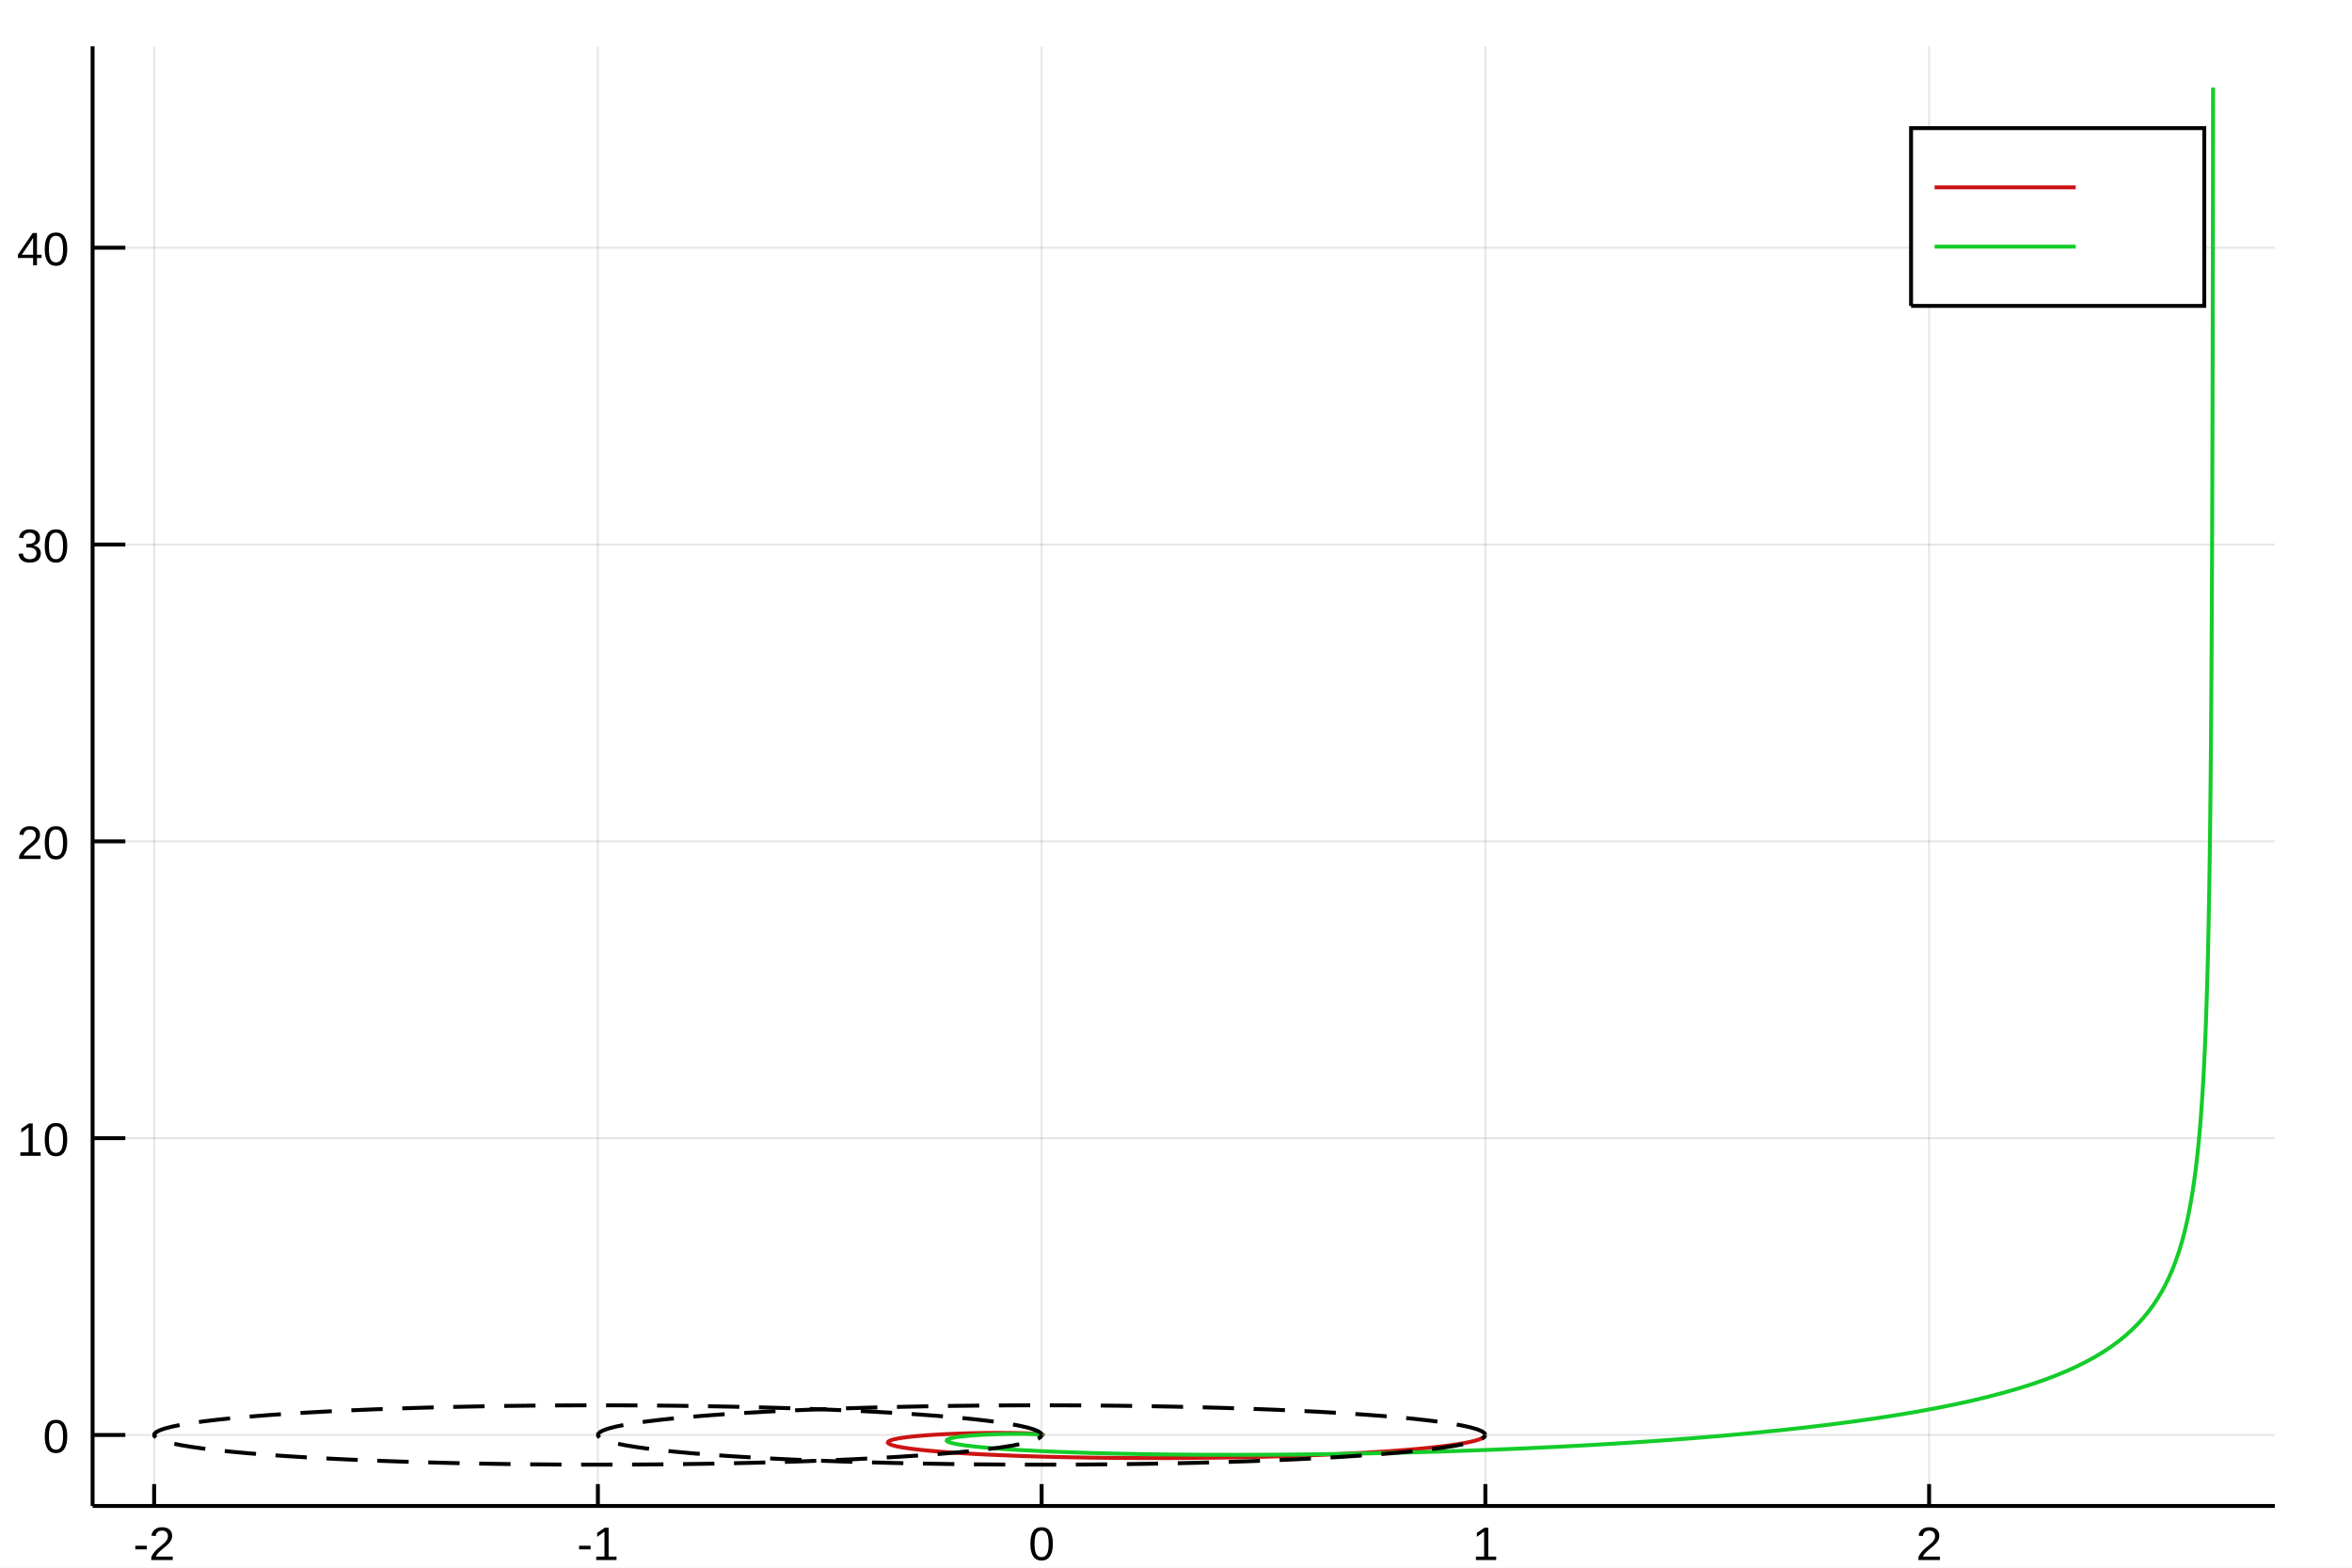
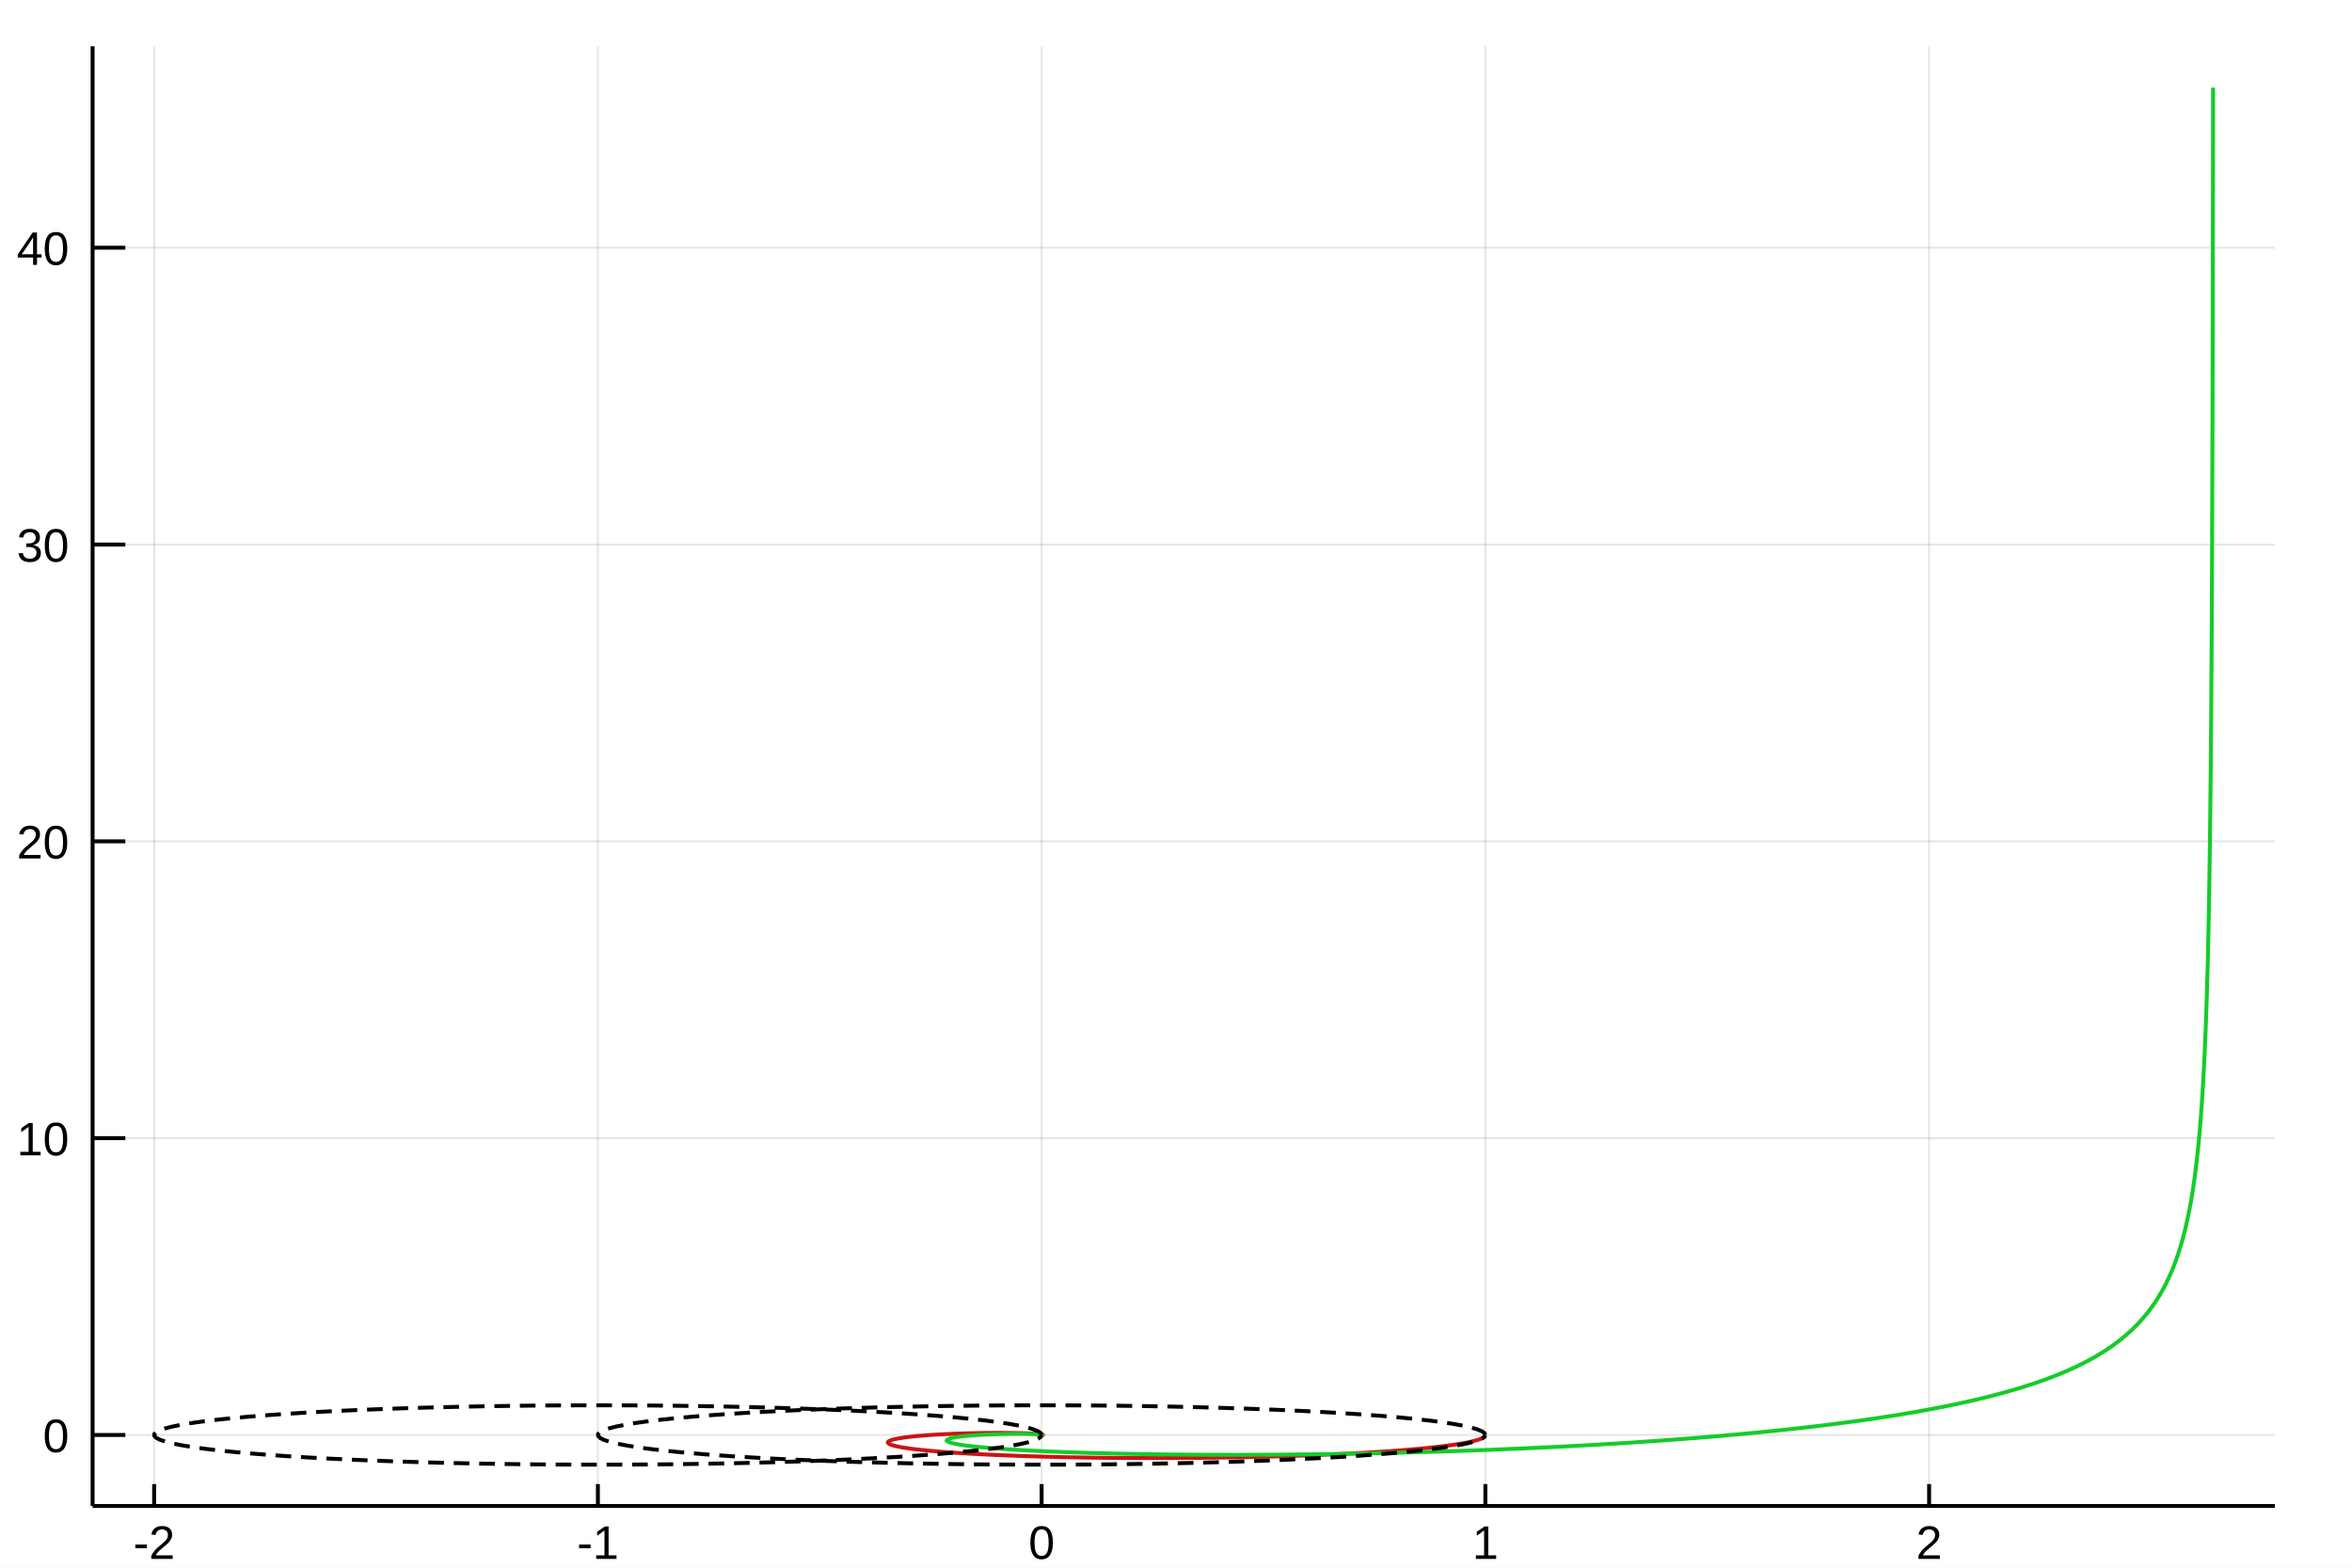
- <svg xmlns="http://www.w3.org/2000/svg" width="600" height="400" viewBox="0 0 600 400">
+ <svg xmlns="http://www.w3.org/2000/svg" width="600" height="400" viewBox="0 0 2400 1600">
  <defs>
-     <clipPath id="clip7800">
-       <rect x="0" y="0" width="600" height="400" />
+     <clipPath id="clip0300">
+       <rect x="0" y="0" width="2000" height="2000" />
    </clipPath>
  </defs>
-   <polygon clip-path="url(#clip7800)" points=" 0,400 600,400 600,0 0,0    " fill="#ffffff" fill-opacity="1" />
  <defs>
-     <clipPath id="clip7801">
-       <rect x="120" y="0" width="421" height="400" />
+     <clipPath id="clip0301">
+       <rect x="0" y="0" width="2400" height="1600" />
    </clipPath>
  </defs>
-   <polygon clip-path="url(#clip7800)" points=" 23.622,384.252 580.315,384.252 580.315,11.811 23.622,11.811    " fill="#ffffff" fill-opacity="1" />
+   <polygon clip-path="url(#clip0301)" points=" 0,1600 2400,1600 2400,0 0,0    " fill="#ffffff" fill-opacity="1" />
  <defs>
-     <clipPath id="clip7802">
-       <rect x="23" y="11" width="558" height="373" />
+     <clipPath id="clip0302">
+       <rect x="480" y="0" width="1681" height="1600" />
    </clipPath>
  </defs>
-   <polyline clip-path="url(#clip7802)" style="stroke:#000000; stroke-width:0.5; stroke-opacity:0.1; fill:none" points="   39.321,384.252 39.321,11.811    " />
-   <polyline clip-path="url(#clip7802)" style="stroke:#000000; stroke-width:0.5; stroke-opacity:0.1; fill:none" points="   152.521,384.252 152.521,11.811    " />
-   <polyline clip-path="url(#clip7802)" style="stroke:#000000; stroke-width:0.5; stroke-opacity:0.1; fill:none" points="   265.721,384.252 265.721,11.811    " />
-   <polyline clip-path="url(#clip7802)" style="stroke:#000000; stroke-width:0.5; stroke-opacity:0.1; fill:none" points="   378.921,384.252 378.921,11.811    " />
-   <polyline clip-path="url(#clip7802)" style="stroke:#000000; stroke-width:0.5; stroke-opacity:0.1; fill:none" points="   492.121,384.252 492.121,11.811    " />
-   <polyline clip-path="url(#clip7802)" style="stroke:#000000; stroke-width:0.5; stroke-opacity:0.1; fill:none" points="   23.622,366.139 580.315,366.139    " />
-   <polyline clip-path="url(#clip7802)" style="stroke:#000000; stroke-width:0.5; stroke-opacity:0.1; fill:none" points="   23.622,290.405 580.315,290.405    " />
-   <polyline clip-path="url(#clip7802)" style="stroke:#000000; stroke-width:0.5; stroke-opacity:0.1; fill:none" points="   23.622,214.672 580.315,214.672    " />
-   <polyline clip-path="url(#clip7802)" style="stroke:#000000; stroke-width:0.5; stroke-opacity:0.1; fill:none" points="   23.622,138.938 580.315,138.938    " />
-   <polyline clip-path="url(#clip7802)" style="stroke:#000000; stroke-width:0.5; stroke-opacity:0.1; fill:none" points="   23.622,63.204 580.315,63.204    " />
-   <polyline clip-path="url(#clip7800)" style="stroke:#000000; stroke-width:1; stroke-opacity:1; fill:none" points="   23.622,384.252 580.315,384.252    " />
-   <polyline clip-path="url(#clip7800)" style="stroke:#000000; stroke-width:1; stroke-opacity:1; fill:none" points="   23.622,384.252 23.622,11.811    " />
-   <polyline clip-path="url(#clip7800)" style="stroke:#000000; stroke-width:1; stroke-opacity:1; fill:none" points="   39.321,384.252 39.321,378.665    " />
-   <polyline clip-path="url(#clip7800)" style="stroke:#000000; stroke-width:1; stroke-opacity:1; fill:none" points="   152.521,384.252 152.521,378.665    " />
-   <polyline clip-path="url(#clip7800)" style="stroke:#000000; stroke-width:1; stroke-opacity:1; fill:none" points="   265.721,384.252 265.721,378.665    " />
-   <polyline clip-path="url(#clip7800)" style="stroke:#000000; stroke-width:1; stroke-opacity:1; fill:none" points="   378.921,384.252 378.921,378.665    " />
-   <polyline clip-path="url(#clip7800)" style="stroke:#000000; stroke-width:1; stroke-opacity:1; fill:none" points="   492.121,384.252 492.121,378.665    " />
-   <polyline clip-path="url(#clip7800)" style="stroke:#000000; stroke-width:1; stroke-opacity:1; fill:none" points="   23.622,366.139 31.972,366.139    " />
-   <polyline clip-path="url(#clip7800)" style="stroke:#000000; stroke-width:1; stroke-opacity:1; fill:none" points="   23.622,290.405 31.972,290.405    " />
-   <polyline clip-path="url(#clip7800)" style="stroke:#000000; stroke-width:1; stroke-opacity:1; fill:none" points="   23.622,214.672 31.972,214.672    " />
-   <polyline clip-path="url(#clip7800)" style="stroke:#000000; stroke-width:1; stroke-opacity:1; fill:none" points="   23.622,138.938 31.972,138.938    " />
-   <polyline clip-path="url(#clip7800)" style="stroke:#000000; stroke-width:1; stroke-opacity:1; fill:none" points="   23.622,63.204 31.972,63.204    " />
-   <g clip-path="url(#clip7800)">
-     <text style="fill:#000000; fill-opacity:1; font-family:Arial,Helvetica Neue,Helvetica,sans-serif; font-size:12; text-anchor:middle;" transform="rotate(0, 39.3205, 398.052)" x="39.321" y="398.052">-2</text>
+   <polygon clip-path="url(#clip0301)" points=" 94.488,1537.01 2321.26,1537.01 2321.26,47.244 94.488,47.244    " fill="#ffffff" fill-opacity="1" />
+   <defs>
+     <clipPath id="clip0303">
+       <rect x="94" y="47" width="2228" height="1491" />
+     </clipPath>
+   </defs>
+   <polyline clip-path="url(#clip0303)" style="stroke:#000000; stroke-width:2; stroke-opacity:0.1; fill:none" points="   157.282,1537.01 157.282,47.244    " />
+   <polyline clip-path="url(#clip0303)" style="stroke:#000000; stroke-width:2; stroke-opacity:0.1; fill:none" points="   610.082,1537.01 610.082,47.244    " />
+   <polyline clip-path="url(#clip0303)" style="stroke:#000000; stroke-width:2; stroke-opacity:0.1; fill:none" points="   1062.88,1537.01 1062.88,47.244    " />
+   <polyline clip-path="url(#clip0303)" style="stroke:#000000; stroke-width:2; stroke-opacity:0.1; fill:none" points="   1515.68,1537.01 1515.68,47.244    " />
+   <polyline clip-path="url(#clip0303)" style="stroke:#000000; stroke-width:2; stroke-opacity:0.1; fill:none" points="   1968.48,1537.01 1968.48,47.244    " />
+   <polyline clip-path="url(#clip0303)" style="stroke:#000000; stroke-width:2; stroke-opacity:0.1; fill:none" points="   94.488,1464.56 2321.26,1464.56    " />
+   <polyline clip-path="url(#clip0303)" style="stroke:#000000; stroke-width:2; stroke-opacity:0.1; fill:none" points="   94.488,1161.62 2321.26,1161.62    " />
+   <polyline clip-path="url(#clip0303)" style="stroke:#000000; stroke-width:2; stroke-opacity:0.1; fill:none" points="   94.488,858.686 2321.26,858.686    " />
+   <polyline clip-path="url(#clip0303)" style="stroke:#000000; stroke-width:2; stroke-opacity:0.1; fill:none" points="   94.488,555.752 2321.26,555.752    " />
+   <polyline clip-path="url(#clip0303)" style="stroke:#000000; stroke-width:2; stroke-opacity:0.1; fill:none" points="   94.488,252.817 2321.26,252.817    " />
+   <polyline clip-path="url(#clip0301)" style="stroke:#000000; stroke-width:4; stroke-opacity:1; fill:none" points="   94.488,1537.01 2321.26,1537.01    " />
+   <polyline clip-path="url(#clip0301)" style="stroke:#000000; stroke-width:4; stroke-opacity:1; fill:none" points="   94.488,1537.01 94.488,47.244    " />
+   <polyline clip-path="url(#clip0301)" style="stroke:#000000; stroke-width:4; stroke-opacity:1; fill:none" points="   157.282,1537.01 157.282,1514.66    " />
+   <polyline clip-path="url(#clip0301)" style="stroke:#000000; stroke-width:4; stroke-opacity:1; fill:none" points="   610.082,1537.01 610.082,1514.66    " />
+   <polyline clip-path="url(#clip0301)" style="stroke:#000000; stroke-width:4; stroke-opacity:1; fill:none" points="   1062.88,1537.01 1062.88,1514.66    " />
+   <polyline clip-path="url(#clip0301)" style="stroke:#000000; stroke-width:4; stroke-opacity:1; fill:none" points="   1515.68,1537.01 1515.68,1514.66    " />
+   <polyline clip-path="url(#clip0301)" style="stroke:#000000; stroke-width:4; stroke-opacity:1; fill:none" points="   1968.48,1537.01 1968.48,1514.66    " />
+   <polyline clip-path="url(#clip0301)" style="stroke:#000000; stroke-width:4; stroke-opacity:1; fill:none" points="   94.488,1464.56 127.89,1464.56    " />
+   <polyline clip-path="url(#clip0301)" style="stroke:#000000; stroke-width:4; stroke-opacity:1; fill:none" points="   94.488,1161.62 127.89,1161.62    " />
+   <polyline clip-path="url(#clip0301)" style="stroke:#000000; stroke-width:4; stroke-opacity:1; fill:none" points="   94.488,858.686 127.89,858.686    " />
+   <polyline clip-path="url(#clip0301)" style="stroke:#000000; stroke-width:4; stroke-opacity:1; fill:none" points="   94.488,555.752 127.89,555.752    " />
+   <polyline clip-path="url(#clip0301)" style="stroke:#000000; stroke-width:4; stroke-opacity:1; fill:none" points="   94.488,252.817 127.89,252.817    " />
+   <g clip-path="url(#clip0301)">
+     <text style="fill:#000000; fill-opacity:1; font-family:Arial,Helvetica Neue,Helvetica,sans-serif; font-size:48; text-anchor:middle;" transform="rotate(0, 157.282, 1591.01)" x="157.282" y="1591.01">-2</text>
  </g>
-   <g clip-path="url(#clip7800)">
-     <text style="fill:#000000; fill-opacity:1; font-family:Arial,Helvetica Neue,Helvetica,sans-serif; font-size:12; text-anchor:middle;" transform="rotate(0, 152.521, 398.052)" x="152.521" y="398.052">-1</text>
+   <g clip-path="url(#clip0301)">
+     <text style="fill:#000000; fill-opacity:1; font-family:Arial,Helvetica Neue,Helvetica,sans-serif; font-size:48; text-anchor:middle;" transform="rotate(0, 610.082, 1591.01)" x="610.082" y="1591.01">-1</text>
  </g>
-   <g clip-path="url(#clip7800)">
-     <text style="fill:#000000; fill-opacity:1; font-family:Arial,Helvetica Neue,Helvetica,sans-serif; font-size:12; text-anchor:middle;" transform="rotate(0, 265.721, 398.052)" x="265.721" y="398.052">0</text>
+   <g clip-path="url(#clip0301)">
+     <text style="fill:#000000; fill-opacity:1; font-family:Arial,Helvetica Neue,Helvetica,sans-serif; font-size:48; text-anchor:middle;" transform="rotate(0, 1062.88, 1591.01)" x="1062.88" y="1591.01">0</text>
  </g>
-   <g clip-path="url(#clip7800)">
-     <text style="fill:#000000; fill-opacity:1; font-family:Arial,Helvetica Neue,Helvetica,sans-serif; font-size:12; text-anchor:middle;" transform="rotate(0, 378.921, 398.052)" x="378.921" y="398.052">1</text>
+   <g clip-path="url(#clip0301)">
+     <text style="fill:#000000; fill-opacity:1; font-family:Arial,Helvetica Neue,Helvetica,sans-serif; font-size:48; text-anchor:middle;" transform="rotate(0, 1515.68, 1591.01)" x="1515.68" y="1591.01">1</text>
  </g>
-   <g clip-path="url(#clip7800)">
-     <text style="fill:#000000; fill-opacity:1; font-family:Arial,Helvetica Neue,Helvetica,sans-serif; font-size:12; text-anchor:middle;" transform="rotate(0, 492.121, 398.052)" x="492.121" y="398.052">2</text>
+   <g clip-path="url(#clip0301)">
+     <text style="fill:#000000; fill-opacity:1; font-family:Arial,Helvetica Neue,Helvetica,sans-serif; font-size:48; text-anchor:middle;" transform="rotate(0, 1968.48, 1591.01)" x="1968.48" y="1591.01">2</text>
  </g>
-   <g clip-path="url(#clip7800)">
-     <text style="fill:#000000; fill-opacity:1; font-family:Arial,Helvetica Neue,Helvetica,sans-serif; font-size:12; text-anchor:end;" transform="rotate(0, 17.622, 370.639)" x="17.622" y="370.639">0</text>
+   <g clip-path="url(#clip0301)">
+     <text style="fill:#000000; fill-opacity:1; font-family:Arial,Helvetica Neue,Helvetica,sans-serif; font-size:48; text-anchor:end;" transform="rotate(0, 70.4882, 1482.06)" x="70.488" y="1482.06">0</text>
  </g>
-   <g clip-path="url(#clip7800)">
-     <text style="fill:#000000; fill-opacity:1; font-family:Arial,Helvetica Neue,Helvetica,sans-serif; font-size:12; text-anchor:end;" transform="rotate(0, 17.622, 294.905)" x="17.622" y="294.905">10</text>
+   <g clip-path="url(#clip0301)">
+     <text style="fill:#000000; fill-opacity:1; font-family:Arial,Helvetica Neue,Helvetica,sans-serif; font-size:48; text-anchor:end;" transform="rotate(0, 70.4882, 1179.12)" x="70.488" y="1179.12">10</text>
  </g>
-   <g clip-path="url(#clip7800)">
-     <text style="fill:#000000; fill-opacity:1; font-family:Arial,Helvetica Neue,Helvetica,sans-serif; font-size:12; text-anchor:end;" transform="rotate(0, 17.622, 219.172)" x="17.622" y="219.172">20</text>
+   <g clip-path="url(#clip0301)">
+     <text style="fill:#000000; fill-opacity:1; font-family:Arial,Helvetica Neue,Helvetica,sans-serif; font-size:48; text-anchor:end;" transform="rotate(0, 70.4882, 876.186)" x="70.488" y="876.186">20</text>
  </g>
-   <g clip-path="url(#clip7800)">
-     <text style="fill:#000000; fill-opacity:1; font-family:Arial,Helvetica Neue,Helvetica,sans-serif; font-size:12; text-anchor:end;" transform="rotate(0, 17.622, 143.438)" x="17.622" y="143.438">30</text>
+   <g clip-path="url(#clip0301)">
+     <text style="fill:#000000; fill-opacity:1; font-family:Arial,Helvetica Neue,Helvetica,sans-serif; font-size:48; text-anchor:end;" transform="rotate(0, 70.4882, 573.252)" x="70.488" y="573.252">30</text>
  </g>
-   <g clip-path="url(#clip7800)">
-     <text style="fill:#000000; fill-opacity:1; font-family:Arial,Helvetica Neue,Helvetica,sans-serif; font-size:12; text-anchor:end;" transform="rotate(0, 17.622, 67.7043)" x="17.622" y="67.704">40</text>
+   <g clip-path="url(#clip0301)">
+     <text style="fill:#000000; fill-opacity:1; font-family:Arial,Helvetica Neue,Helvetica,sans-serif; font-size:48; text-anchor:end;" transform="rotate(0, 70.4882, 270.317)" x="70.488" y="270.317">40</text>
  </g>
-   <polyline clip-path="url(#clip7802)" style="stroke:#cc1414; stroke-width:1; stroke-opacity:1; fill:none" points="   378.807,366.442 378.798,366.453 378.789,366.466 378.778,366.479 378.767,366.492 378.754,366.506 378.741,366.52 378.727,366.535 378.711,366.551 378.694,366.567    378.676,366.584 378.657,366.601 378.635,366.619 378.613,366.638 378.588,366.658 378.561,366.678 378.533,366.699 378.502,366.721 378.468,366.744 378.432,366.767    378.393,366.792 378.35,366.818 378.305,366.844 378.256,366.872 378.202,366.9 378.145,366.93 378.083,366.961 378.016,366.993 377.944,367.026 377.866,367.061    377.782,367.097 377.691,367.134 377.593,367.172 377.487,367.212 377.372,367.254 377.249,367.297 377.116,367.342 376.972,367.389 376.817,367.437 376.65,367.487    376.469,367.539 376.274,367.592 376.064,367.648 375.837,367.706 375.593,367.765 375.329,367.827 375.045,367.891 374.739,367.958 374.408,368.026 374.052,368.097    373.668,368.171 373.255,368.247 372.81,368.325 372.33,368.406 371.814,368.489 371.258,368.576 370.66,368.664 370.017,368.756 369.325,368.85 368.582,368.947    367.782,369.046 366.924,369.148 366.002,369.252 365.013,369.359 363.951,369.469 362.814,369.581 361.595,369.695 360.289,369.811 358.893,369.929 357.399,370.048    355.804,370.169 354.101,370.291 352.285,370.414 350.351,370.537 348.293,370.66 346.105,370.783 343.782,370.904 341.321,371.024 338.715,371.141 335.962,371.255    333.058,371.366 330,371.471 326.788,371.571 323.42,371.664 319.897,371.749 316.222,371.825 312.4,371.892 308.435,371.947 304.337,371.989 300.116,372.017    295.784,372.031 291.359,372.028 286.857,372.007 282.301,371.968 277.715,371.91 273.125,371.831 268.563,371.73 264.06,371.609 259.65,371.465 255.37,371.3    251.257,371.113 247.35,370.906 243.685,370.679 240.299,370.434 237.226,370.173 234.498,369.898 232.142,369.611 230.18,369.315 228.628,369.014 227.497,368.71    226.789,368.407 226.498,368.108 226.613,367.816 227.114,367.536 227.973,367.269 229.159,367.018 230.632,366.786 232.351,366.574 234.269,366.383 236.341,366.215    238.521,366.069 240.762,365.945 243.022,365.843 245.263,365.762 247.449,365.699 249.552,365.655 251.546,365.626 253.413,365.611 255.14,365.608 256.719,365.614    258.145,365.629 259.42,365.65 260.546,365.676 261.53,365.705 262.381,365.737 263.108,365.769 263.723,365.801 264.236,365.833 264.66,365.864 265.005,365.893    265.281,365.92 265.5,365.945 265.669,365.968 265.797,365.989 265.89,366.008 265.956,366.026 266,366.041 266.025,366.054 266.037,366.066 266.039,366.076    266.033,366.085 266.021,366.093 266.006,366.1 265.988,366.106 265.968,366.111 265.948,366.115 265.928,366.119 265.909,366.122 265.891,366.125 265.873,366.127    265.857,366.129 265.842,366.13 265.829,366.132 265.816,366.133 265.805,366.134 265.795,366.135 265.786,366.135 265.778,366.136 265.771,366.136 265.764,366.137    265.759,366.137 265.754,366.137 265.75,366.138 265.746,366.138 265.742,366.138 265.74,366.138 265.737,366.138 265.735,366.138 265.733,366.138 265.731,366.138    265.73,366.139 265.728,366.139 265.727,366.139 265.726,366.139 265.726,366.139 265.725,366.139 265.724,366.139 265.724,366.139 265.723,366.139 265.723,366.139    265.723,366.139 265.722,366.139 265.722,366.139 265.722,366.139 265.722,366.139 265.722,366.139 265.721,366.139 265.721,366.139 265.721,366.139 265.721,366.139    265.721,366.139 265.721,366.139 265.721,366.139 265.721,366.139 265.721,366.139 265.721,366.139 265.721,366.139 265.721,366.139 265.721,366.139 265.721,366.139    265.721,366.139 265.721,366.139 265.721,366.139 265.721,366.139 265.721,366.139 265.721,366.139 265.721,366.139 265.721,366.139 265.721,366.139 265.721,366.139    265.721,366.139 265.721,366.139 265.721,366.139 265.721,366.139 265.721,366.139 265.721,366.139 265.721,366.139 265.721,366.139 265.721,366.139 265.721,366.139    265.721,366.139 265.721,366.139 265.721,366.139 265.721,366.139 265.721,366.139 265.721,366.139 265.721,366.139 265.721,366.139 265.721,366.139 265.721,366.139       " />
-   <polyline clip-path="url(#clip7802)" style="stroke:#14cc2a; stroke-width:1; stroke-opacity:1; fill:none" points="   564.56,22.352 564.544,35.394 564.527,47.945 564.509,60.023 564.489,71.647 564.467,82.833 564.444,93.599 564.419,103.959 564.392,113.931 564.363,123.527    564.332,132.764 564.298,141.653 564.261,150.209 564.222,158.445 564.179,166.372 564.133,174.002 564.083,181.347 564.029,188.417 563.971,195.224 563.909,201.776    563.841,208.085 563.768,214.158 563.689,220.006 563.603,225.637 563.511,231.059 563.412,236.28 563.304,241.308 563.188,246.151 563.063,250.816 562.928,255.309    562.782,259.638 562.624,263.808 562.454,267.826 562.271,271.698 562.072,275.43 561.858,279.027 561.627,282.494 561.378,285.837 561.109,289.06 560.819,292.169    560.505,295.168 560.167,298.06 559.803,300.852 559.409,303.546 558.985,306.146 558.527,308.657 558.034,311.083 557.501,313.425 556.927,315.689 556.309,317.878    555.642,319.993 554.923,322.04 554.149,324.019 553.315,325.935 552.416,327.79 551.449,329.587 550.408,331.328 549.287,333.015 548.081,334.651 546.784,336.239    545.389,337.779 543.89,339.274 542.28,340.727 540.55,342.138 538.693,343.509 536.701,344.843 534.565,346.141 532.275,347.403 529.822,348.632 527.197,349.828    524.388,350.992 521.387,352.127 518.181,353.231 514.761,354.306 511.116,355.353 507.234,356.372 503.105,357.364 498.718,358.327 494.065,359.263 489.134,360.172    483.918,361.052 478.409,361.904 472.601,362.726 466.489,363.519 460.071,364.281 453.345,365.011 446.313,365.708 438.981,366.37 431.356,366.997 423.449,367.586    415.276,368.136 406.856,368.645 398.214,369.112 389.378,369.534 380.381,369.912 371.262,370.243 362.065,370.525 352.836,370.759 343.629,370.944 334.498,371.079    325.503,371.164 316.704,371.201 308.164,371.19 299.945,371.134 292.106,371.033 284.705,370.892 277.797,370.714 271.428,370.502 265.639,370.262 260.461,369.997    255.918,369.713 252.02,369.414 248.769,369.108 246.156,368.797 244.159,368.488 242.748,368.185 241.884,367.893 241.52,367.614 241.603,367.353 242.074,367.112    242.874,366.893 243.943,366.696 245.22,366.523 246.649,366.372 248.177,366.245 249.756,366.138 251.344,366.052 252.907,365.985 254.414,365.934 255.843,365.897    257.177,365.873 258.406,365.86 259.521,365.856 260.522,365.858 261.409,365.866 262.187,365.878 262.862,365.893 263.44,365.91 263.931,365.928 264.342,365.946    264.684,365.965 264.964,365.982 265.191,365.999 265.373,366.015 265.515,366.03 265.626,366.043 265.71,366.055 265.772,366.066 265.816,366.076 265.847,366.084    265.866,366.092 265.876,366.099 265.88,366.104 265.879,366.109 265.874,366.114 265.867,366.118 265.858,366.121 265.849,366.124 265.839,366.126 265.829,366.128    265.819,366.13 265.809,366.131 265.8,366.132 265.792,366.133 265.784,366.134 265.777,366.135 265.77,366.136 265.765,366.136 265.759,366.137 265.755,366.137    265.75,366.137 265.747,366.138 265.743,366.138 265.74,366.138 265.738,366.138 265.736,366.138 265.734,366.138 265.732,366.138 265.73,366.138 265.729,366.138    265.728,366.139 265.727,366.139 265.726,366.139 265.725,366.139 265.725,366.139 265.724,366.139 265.724,366.139 265.723,366.139 265.723,366.139 265.723,366.139    265.722,366.139 265.722,366.139 265.722,366.139 265.722,366.139 265.722,366.139 265.721,366.139 265.721,366.139 265.721,366.139 265.721,366.139 265.721,366.139    265.721,366.139 265.721,366.139 265.721,366.139 265.721,366.139 265.721,366.139 265.721,366.139 265.721,366.139 265.721,366.139 265.721,366.139 265.721,366.139    265.721,366.139 265.721,366.139 265.721,366.139 265.721,366.139 265.721,366.139 265.721,366.139 265.721,366.139 265.721,366.139 265.721,366.139 265.721,366.139    265.721,366.139 265.721,366.139 265.721,366.139 265.721,366.139 265.721,366.139 265.721,366.139 265.721,366.139 265.721,366.139 265.721,366.139 265.721,366.139    265.721,366.139 265.721,366.139 265.721,366.139 265.721,366.139 265.721,366.139 265.721,366.139 265.721,366.139 265.721,366.139 265.721,366.139 265.721,366.139       " />
-   <polyline clip-path="url(#clip7802)" style="stroke:#000000; stroke-width:1; stroke-opacity:1; fill:none" stroke-dasharray="8, 5" points="   378.921,366.139 378.693,365.658 378.01,365.18 376.875,364.706 375.292,364.237 373.269,363.776 370.812,363.324 367.932,362.884 364.64,362.457 360.951,362.044    356.877,361.648 352.437,361.271 347.647,360.913 342.528,360.575 337.099,360.261 331.383,359.97 325.403,359.703 319.182,359.463 312.746,359.25 306.12,359.064    299.332,358.907 292.409,358.779 285.378,358.68 278.267,358.612 271.107,358.574 263.925,358.566 256.749,358.589 249.611,358.643 242.536,358.726 235.556,358.839    228.696,358.982 221.986,359.153 215.452,359.353 209.121,359.58 203.017,359.833 197.166,360.112 191.59,360.415 186.314,360.741 181.357,361.089 176.739,361.457    172.48,361.844 168.597,362.249 165.104,362.668 162.017,363.102 159.347,363.549 157.106,364.005 155.302,364.47 153.942,364.942 153.033,365.419 152.578,365.898    152.578,366.379 153.033,366.859 153.942,367.335 155.302,367.807 157.106,368.272 159.347,368.729 162.017,369.175 165.104,369.609 168.597,370.029 172.48,370.433    176.739,370.82 181.357,371.188 186.314,371.536 191.59,371.862 197.166,372.165 203.017,372.444 209.121,372.698 215.452,372.924 221.986,373.124 228.696,373.296    235.556,373.438 242.536,373.552 249.611,373.635 256.749,373.688 263.925,373.711 271.107,373.704 278.267,373.665 285.378,373.597 292.409,373.499 299.332,373.371    306.12,373.213 312.746,373.028 319.182,372.814 325.403,372.574 331.383,372.308 337.099,372.017 342.528,371.702 347.647,371.365 352.437,371.007 356.877,370.629    360.951,370.233 364.64,369.821 367.932,369.394 370.812,368.954 373.269,368.502 375.292,368.041 376.875,367.572 378.01,367.098 378.693,366.619 378.921,366.139       " />
-   <polyline clip-path="url(#clip7802)" style="stroke:#000000; stroke-width:1; stroke-opacity:1; fill:none" stroke-dasharray="8, 5" points="   265.721,366.139 265.493,365.658 264.81,365.18 263.675,364.706 262.092,364.237 260.069,363.776 257.612,363.324 254.732,362.884 251.44,362.457 247.75,362.044    243.677,361.648 239.237,361.271 234.447,360.913 229.328,360.575 223.899,360.261 218.183,359.97 212.202,359.703 205.982,359.463 199.546,359.25 192.92,359.064    186.132,358.907 179.208,358.779 172.178,358.68 165.067,358.612 157.907,358.574 150.725,358.566 143.549,358.589 136.411,358.643 129.336,358.726 122.356,358.839    115.496,358.982 108.786,359.153 102.252,359.353 95.921,359.58 89.817,359.833 83.966,360.112 78.39,360.415 73.114,360.741 68.157,361.089 63.539,361.457    59.28,361.844 55.397,362.249 51.904,362.668 48.817,363.102 46.147,363.549 43.906,364.005 42.102,364.47 40.742,364.942 39.833,365.419 39.377,365.898    39.377,366.379 39.833,366.859 40.742,367.335 42.102,367.807 43.906,368.272 46.147,368.729 48.817,369.175 51.904,369.609 55.397,370.029 59.28,370.433    63.539,370.82 68.157,371.188 73.114,371.536 78.39,371.862 83.966,372.165 89.817,372.444 95.921,372.698 102.252,372.924 108.786,373.124 115.496,373.296    122.356,373.438 129.336,373.552 136.411,373.635 143.549,373.688 150.725,373.711 157.907,373.704 165.067,373.665 172.178,373.597 179.208,373.499 186.132,373.371    192.92,373.213 199.546,373.028 205.982,372.814 212.202,372.574 218.183,372.308 223.899,372.017 229.328,371.702 234.447,371.365 239.237,371.007 243.677,370.629    247.75,370.233 251.44,369.821 254.732,369.394 257.612,368.954 260.069,368.502 262.092,368.041 263.675,367.572 264.81,367.098 265.493,366.619 265.721,366.139       " />
-   <polygon clip-path="url(#clip7800)" points=" 487.517,78.051 562.315,78.051 562.315,32.691 487.517,32.691    " fill="#ffffff" fill-opacity="1" />
-   <polyline clip-path="url(#clip7800)" style="stroke:#000000; stroke-width:1; stroke-opacity:1; fill:none" points="   487.517,78.051 562.315,78.051 562.315,32.691 487.517,32.691 487.517,78.051    " />
-   <polyline clip-path="url(#clip7800)" style="stroke:#cc1414; stroke-width:1; stroke-opacity:1; fill:none" points="   493.517,47.811 529.517,47.811    " />
-   <polyline clip-path="url(#clip7800)" style="stroke:#14cc2a; stroke-width:1; stroke-opacity:1; fill:none" points="   493.517,62.931 529.517,62.931    " />
+   <polyline clip-path="url(#clip0303)" style="stroke:#cc1414; stroke-width:4; stroke-opacity:1; fill:none" points="   1515.23,1465.77 1515.19,1465.81 1515.15,1465.86 1515.11,1465.91 1515.07,1465.97 1515.02,1466.02 1514.96,1466.08 1514.91,1466.14 1514.84,1466.2 1514.78,1466.27    1514.7,1466.33 1514.63,1466.4 1514.54,1466.48 1514.45,1466.55 1514.35,1466.63 1514.25,1466.71 1514.13,1466.8 1514.01,1466.88 1513.87,1466.97 1513.73,1467.07    1513.57,1467.17 1513.4,1467.27 1513.22,1467.38 1513.02,1467.49 1512.81,1467.6 1512.58,1467.72 1512.33,1467.84 1512.06,1467.97 1511.78,1468.1 1511.46,1468.24    1511.13,1468.39 1510.76,1468.53 1510.37,1468.69 1509.95,1468.85 1509.49,1469.02 1509,1469.19 1508.46,1469.37 1507.89,1469.55 1507.27,1469.75 1506.6,1469.95    1505.88,1470.15 1505.1,1470.37 1504.26,1470.59 1503.35,1470.82 1502.37,1471.06 1501.32,1471.31 1500.18,1471.57 1498.95,1471.83 1497.63,1472.11 1496.21,1472.39    1494.67,1472.68 1493.02,1472.99 1491.24,1473.3 1489.32,1473.62 1487.26,1473.96 1485.03,1474.3 1482.64,1474.66 1480.07,1475.02 1477.3,1475.4 1474.33,1475.79    1471.13,1476.18 1467.69,1476.59 1464.01,1477.01 1460.05,1477.44 1455.81,1477.88 1451.25,1478.32 1446.38,1478.78 1441.16,1479.24 1435.57,1479.72 1429.6,1480.19    1423.22,1480.68 1416.4,1481.17 1409.14,1481.66 1401.4,1482.15 1393.17,1482.64 1384.42,1483.13 1375.13,1483.62 1365.28,1484.1 1354.86,1484.56 1343.85,1485.02    1332.23,1485.46 1320,1485.88 1307.15,1486.28 1293.68,1486.66 1279.59,1487 1264.89,1487.3 1249.6,1487.57 1233.74,1487.79 1217.35,1487.96 1200.46,1488.07    1183.14,1488.12 1165.43,1488.11 1147.43,1488.03 1129.2,1487.87 1110.86,1487.64 1092.5,1487.32 1074.25,1486.92 1056.24,1486.43 1038.6,1485.86 1021.48,1485.2    1005.03,1484.45 989.398,1483.62 974.738,1482.72 961.195,1481.74 948.904,1480.69 937.992,1479.59 928.568,1478.44 920.72,1477.26 914.514,1476.05 909.988,1474.84    907.154,1473.63 905.992,1472.43 906.452,1471.27 908.455,1470.14 911.893,1469.08 916.636,1468.07 922.528,1467.14 929.402,1466.29 937.077,1465.53 945.366,1464.86    954.083,1464.27 963.048,1463.78 972.089,1463.37 981.052,1463.05 989.797,1462.8 998.206,1462.62 1006.18,1462.5 1013.65,1462.44 1020.56,1462.43 1026.88,1462.46    1032.58,1462.52 1037.68,1462.6 1042.18,1462.71 1046.12,1462.82 1049.52,1462.95 1052.43,1463.08 1054.89,1463.2 1056.94,1463.33 1058.64,1463.45 1060.02,1463.57    1061.13,1463.68 1062,1463.78 1062.68,1463.87 1063.19,1463.96 1063.56,1464.03 1063.82,1464.1 1064,1464.16 1064.1,1464.22 1064.15,1464.26 1064.16,1464.31    1064.13,1464.34 1064.08,1464.37 1064.02,1464.4 1063.95,1464.42 1063.87,1464.44 1063.79,1464.46 1063.71,1464.48 1063.64,1464.49 1063.56,1464.5 1063.49,1464.51    1063.43,1464.52 1063.37,1464.52 1063.31,1464.53 1063.26,1464.53 1063.22,1464.54 1063.18,1464.54 1063.14,1464.54 1063.11,1464.54 1063.08,1464.55 1063.06,1464.55    1063.03,1464.55 1063.02,1464.55 1063,1464.55 1062.98,1464.55 1062.97,1464.55 1062.96,1464.55 1062.95,1464.55 1062.94,1464.55 1062.93,1464.55 1062.92,1464.55    1062.92,1464.55 1062.91,1464.55 1062.91,1464.55 1062.91,1464.55 1062.9,1464.55 1062.9,1464.55 1062.9,1464.55 1062.9,1464.55 1062.89,1464.55 1062.89,1464.55    1062.89,1464.55 1062.89,1464.55 1062.89,1464.56 1062.89,1464.56 1062.89,1464.56 1062.89,1464.56 1062.89,1464.56 1062.89,1464.56 1062.88,1464.56 1062.88,1464.56    1062.88,1464.56 1062.88,1464.56 1062.88,1464.56 1062.88,1464.56 1062.88,1464.56 1062.88,1464.56 1062.88,1464.56 1062.88,1464.56 1062.88,1464.56 1062.88,1464.56    1062.88,1464.56 1062.88,1464.56 1062.88,1464.56 1062.88,1464.56 1062.88,1464.56 1062.88,1464.56 1062.88,1464.56 1062.88,1464.56 1062.88,1464.56 1062.88,1464.56    1062.88,1464.56 1062.88,1464.56 1062.88,1464.56 1062.88,1464.56 1062.88,1464.56 1062.88,1464.56 1062.88,1464.56 1062.88,1464.56 1062.88,1464.56 1062.88,1464.56    1062.88,1464.56 1062.88,1464.56 1062.88,1464.56 1062.88,1464.56 1062.88,1464.56 1062.88,1464.56 1062.88,1464.56 1062.88,1464.56 1062.88,1464.56 1062.88,1464.56       " />
+   <polyline clip-path="url(#clip0303)" style="stroke:#14cc2a; stroke-width:4; stroke-opacity:1; fill:none" points="   2258.24,89.407 2258.18,141.576 2258.11,191.78 2258.03,240.093 2257.95,286.588 2257.87,331.333 2257.78,374.395 2257.68,415.838 2257.57,455.723 2257.45,494.109    2257.33,531.054 2257.19,566.613 2257.05,600.838 2256.89,633.78 2256.72,665.487 2256.53,696.009 2256.33,725.388 2256.12,753.67 2255.89,780.895 2255.63,807.105    2255.36,832.339 2255.07,856.633 2254.75,880.024 2254.41,902.547 2254.04,924.235 2253.65,945.12 2253.22,965.234 2252.75,984.606 2252.25,1003.26 2251.71,1021.24    2251.13,1038.55 2250.5,1055.23 2249.82,1071.31 2249.08,1086.79 2248.29,1101.72 2247.43,1116.11 2246.51,1129.98 2245.51,1143.35 2244.44,1156.24 2243.28,1168.68    2242.02,1180.67 2240.67,1192.24 2239.21,1203.41 2237.64,1214.18 2235.94,1224.59 2234.11,1234.63 2232.13,1244.33 2230.01,1253.7 2227.71,1262.76 2225.24,1271.51    2222.57,1279.97 2219.69,1288.16 2216.6,1296.08 2213.26,1303.74 2209.67,1311.16 2205.8,1318.35 2201.63,1325.31 2197.15,1332.06 2192.32,1338.61 2187.14,1344.95    2181.56,1351.12 2175.56,1357.1 2169.12,1362.91 2162.2,1368.55 2154.77,1374.04 2146.8,1379.37 2138.26,1384.56 2129.1,1389.61 2119.29,1394.53 2108.79,1399.31    2097.55,1403.97 2085.55,1408.51 2072.73,1412.92 2059.05,1417.23 2044.46,1421.41 2028.94,1425.49 2012.42,1429.45 1994.87,1433.31 1976.26,1437.05 1956.54,1440.69    1935.67,1444.21 1913.64,1447.62 1890.41,1450.91 1865.96,1454.08 1840.28,1457.12 1813.38,1460.04 1785.25,1462.83 1755.92,1465.48 1725.42,1467.99 1693.8,1470.34    1661.1,1472.54 1627.42,1474.58 1592.86,1476.45 1557.51,1478.14 1521.52,1479.65 1485.05,1480.97 1448.26,1482.1 1411.35,1483.04 1374.52,1483.78 1337.99,1484.32    1302.01,1484.66 1266.82,1484.8 1232.66,1484.76 1199.78,1484.53 1168.42,1484.13 1138.82,1483.57 1111.19,1482.86 1085.71,1482.01 1062.56,1481.05 1041.85,1479.99    1023.67,1478.85 1008.08,1477.66 995.076,1476.43 984.622,1475.19 976.635,1473.95 970.992,1472.74 967.538,1471.57 966.081,1470.46 966.411,1469.41 968.296,1468.45    971.497,1467.57 975.771,1466.78 980.879,1466.09 986.595,1465.49 992.706,1464.98 999.023,1464.55 1005.38,1464.21 1011.63,1463.94 1017.66,1463.74 1023.37,1463.59    1028.71,1463.49 1033.62,1463.44 1038.08,1463.42 1042.09,1463.43 1045.64,1463.46 1048.75,1463.51 1051.45,1463.57 1053.76,1463.64 1055.72,1463.71 1057.37,1463.79    1058.74,1463.86 1059.86,1463.93 1060.76,1464 1061.49,1464.06 1062.06,1464.12 1062.5,1464.17 1062.84,1464.22 1063.09,1464.26 1063.27,1464.3 1063.39,1464.34    1063.46,1464.37 1063.5,1464.39 1063.52,1464.42 1063.51,1464.44 1063.5,1464.46 1063.47,1464.47 1063.43,1464.48 1063.4,1464.49 1063.36,1464.5 1063.31,1464.51    1063.27,1464.52 1063.24,1464.52 1063.2,1464.53 1063.17,1464.53 1063.14,1464.54 1063.11,1464.54 1063.08,1464.54 1063.06,1464.54 1063.04,1464.55 1063.02,1464.55    1063,1464.55 1062.99,1464.55 1062.97,1464.55 1062.96,1464.55 1062.95,1464.55 1062.94,1464.55 1062.93,1464.55 1062.93,1464.55 1062.92,1464.55 1062.92,1464.55    1062.91,1464.55 1062.91,1464.55 1062.9,1464.55 1062.9,1464.55 1062.9,1464.55 1062.9,1464.55 1062.89,1464.55 1062.89,1464.55 1062.89,1464.55 1062.89,1464.55    1062.89,1464.55 1062.89,1464.55 1062.89,1464.56 1062.89,1464.56 1062.89,1464.56 1062.89,1464.56 1062.89,1464.56 1062.88,1464.56 1062.88,1464.56 1062.88,1464.56    1062.88,1464.56 1062.88,1464.56 1062.88,1464.56 1062.88,1464.56 1062.88,1464.56 1062.88,1464.56 1062.88,1464.56 1062.88,1464.56 1062.88,1464.56 1062.88,1464.56    1062.88,1464.56 1062.88,1464.56 1062.88,1464.56 1062.88,1464.56 1062.88,1464.56 1062.88,1464.56 1062.88,1464.56 1062.88,1464.56 1062.88,1464.56 1062.88,1464.56    1062.88,1464.56 1062.88,1464.56 1062.88,1464.56 1062.88,1464.56 1062.88,1464.56 1062.88,1464.56 1062.88,1464.56 1062.88,1464.56 1062.88,1464.56 1062.88,1464.56    1062.88,1464.56 1062.88,1464.56 1062.88,1464.56 1062.88,1464.56 1062.88,1464.56 1062.88,1464.56 1062.88,1464.56 1062.88,1464.56 1062.88,1464.56 1062.88,1464.56       " />
+   <polyline clip-path="url(#clip0303)" style="stroke:#000000; stroke-width:4; stroke-opacity:1; fill:none" stroke-dasharray="16, 10" points="   1515.68,1464.56 1514.77,1462.63 1512.04,1460.72 1507.5,1458.82 1501.17,1456.95 1493.07,1455.1 1483.25,1453.3 1471.73,1451.54 1458.56,1449.83 1443.8,1448.18    1427.51,1446.59 1409.75,1445.08 1390.59,1443.65 1370.11,1442.3 1348.4,1441.04 1325.53,1439.88 1301.61,1438.81 1276.73,1437.85 1250.98,1437 1224.48,1436.26    1197.33,1435.63 1169.63,1435.12 1141.51,1434.72 1113.07,1434.45 1084.43,1434.3 1055.7,1434.27 1027,1434.36 998.442,1434.57 970.146,1434.9 942.223,1435.36    914.786,1435.93 887.945,1436.61 861.809,1437.41 836.482,1438.32 812.067,1439.33 788.662,1440.45 766.361,1441.66 745.254,1442.97 725.426,1444.36 706.957,1445.83    689.921,1447.38 674.387,1448.99 660.418,1450.67 648.068,1452.41 637.389,1454.19 628.424,1456.02 621.208,1457.88 615.77,1459.77 612.133,1461.68 610.31,1463.59    610.31,1465.52 612.133,1467.43 615.77,1469.34 621.208,1471.23 628.424,1473.09 637.389,1474.92 648.068,1476.7 660.418,1478.44 674.387,1480.12 689.921,1481.73    706.957,1483.28 725.426,1484.75 745.254,1486.15 766.361,1487.45 788.662,1488.66 812.067,1489.78 836.482,1490.79 861.809,1491.7 887.945,1492.5 914.786,1493.18    942.223,1493.75 970.146,1494.21 998.442,1494.54 1027,1494.75 1055.7,1494.84 1084.43,1494.81 1113.07,1494.66 1141.51,1494.39 1169.63,1493.99 1197.33,1493.48    1224.48,1492.85 1250.98,1492.11 1276.73,1491.26 1301.61,1490.3 1325.53,1489.23 1348.4,1488.07 1370.11,1486.81 1390.59,1485.46 1409.75,1484.03 1427.51,1482.52    1443.8,1480.93 1458.56,1479.28 1471.73,1477.58 1483.25,1475.81 1493.07,1474.01 1501.17,1472.16 1507.5,1470.29 1512.04,1468.39 1514.77,1466.48 1515.68,1464.56       " />
+   <polyline clip-path="url(#clip0303)" style="stroke:#000000; stroke-width:4; stroke-opacity:1; fill:none" stroke-dasharray="16, 10" points="   1062.88,1464.56 1061.97,1462.63 1059.24,1460.72 1054.7,1458.82 1048.37,1456.95 1040.27,1455.1 1030.45,1453.3 1018.93,1451.54 1005.76,1449.83 991.002,1448.18    974.709,1446.59 956.947,1445.08 937.789,1443.65 917.311,1442.3 895.597,1441.04 872.732,1439.88 848.81,1438.81 823.927,1437.85 798.182,1437 771.68,1436.26    744.528,1435.63 716.834,1435.12 688.71,1434.72 660.27,1434.45 631.627,1434.3 602.898,1434.27 574.198,1434.36 545.642,1434.57 517.346,1434.9 489.423,1435.36    461.986,1435.93 435.145,1436.61 409.009,1437.41 383.682,1438.32 359.267,1439.33 335.862,1440.45 313.561,1441.66 292.454,1442.97 272.626,1444.36 254.157,1445.83    237.121,1447.38 221.587,1448.99 207.617,1450.67 195.268,1452.41 184.589,1454.19 175.624,1456.02 168.407,1457.88 162.97,1459.77 159.332,1461.68 157.51,1463.59    157.51,1465.52 159.332,1467.43 162.97,1469.34 168.407,1471.23 175.624,1473.09 184.589,1474.92 195.268,1476.7 207.617,1478.44 221.587,1480.12 237.121,1481.73    254.157,1483.28 272.626,1484.75 292.454,1486.15 313.561,1487.45 335.862,1488.66 359.267,1489.78 383.682,1490.79 409.009,1491.7 435.145,1492.5 461.986,1493.18    489.423,1493.75 517.346,1494.21 545.642,1494.54 574.198,1494.75 602.898,1494.84 631.627,1494.81 660.27,1494.66 688.71,1494.39 716.834,1493.99 744.528,1493.48    771.68,1492.85 798.182,1492.11 823.927,1491.26 848.81,1490.3 872.732,1489.23 895.597,1488.07 917.311,1486.81 937.789,1485.46 956.947,1484.03 974.709,1482.52    991.002,1480.93 1005.76,1479.28 1018.93,1477.58 1030.45,1475.81 1040.27,1474.01 1048.37,1472.16 1054.7,1470.29 1059.24,1468.39 1061.97,1466.48 1062.88,1464.56       " />
</svg>
